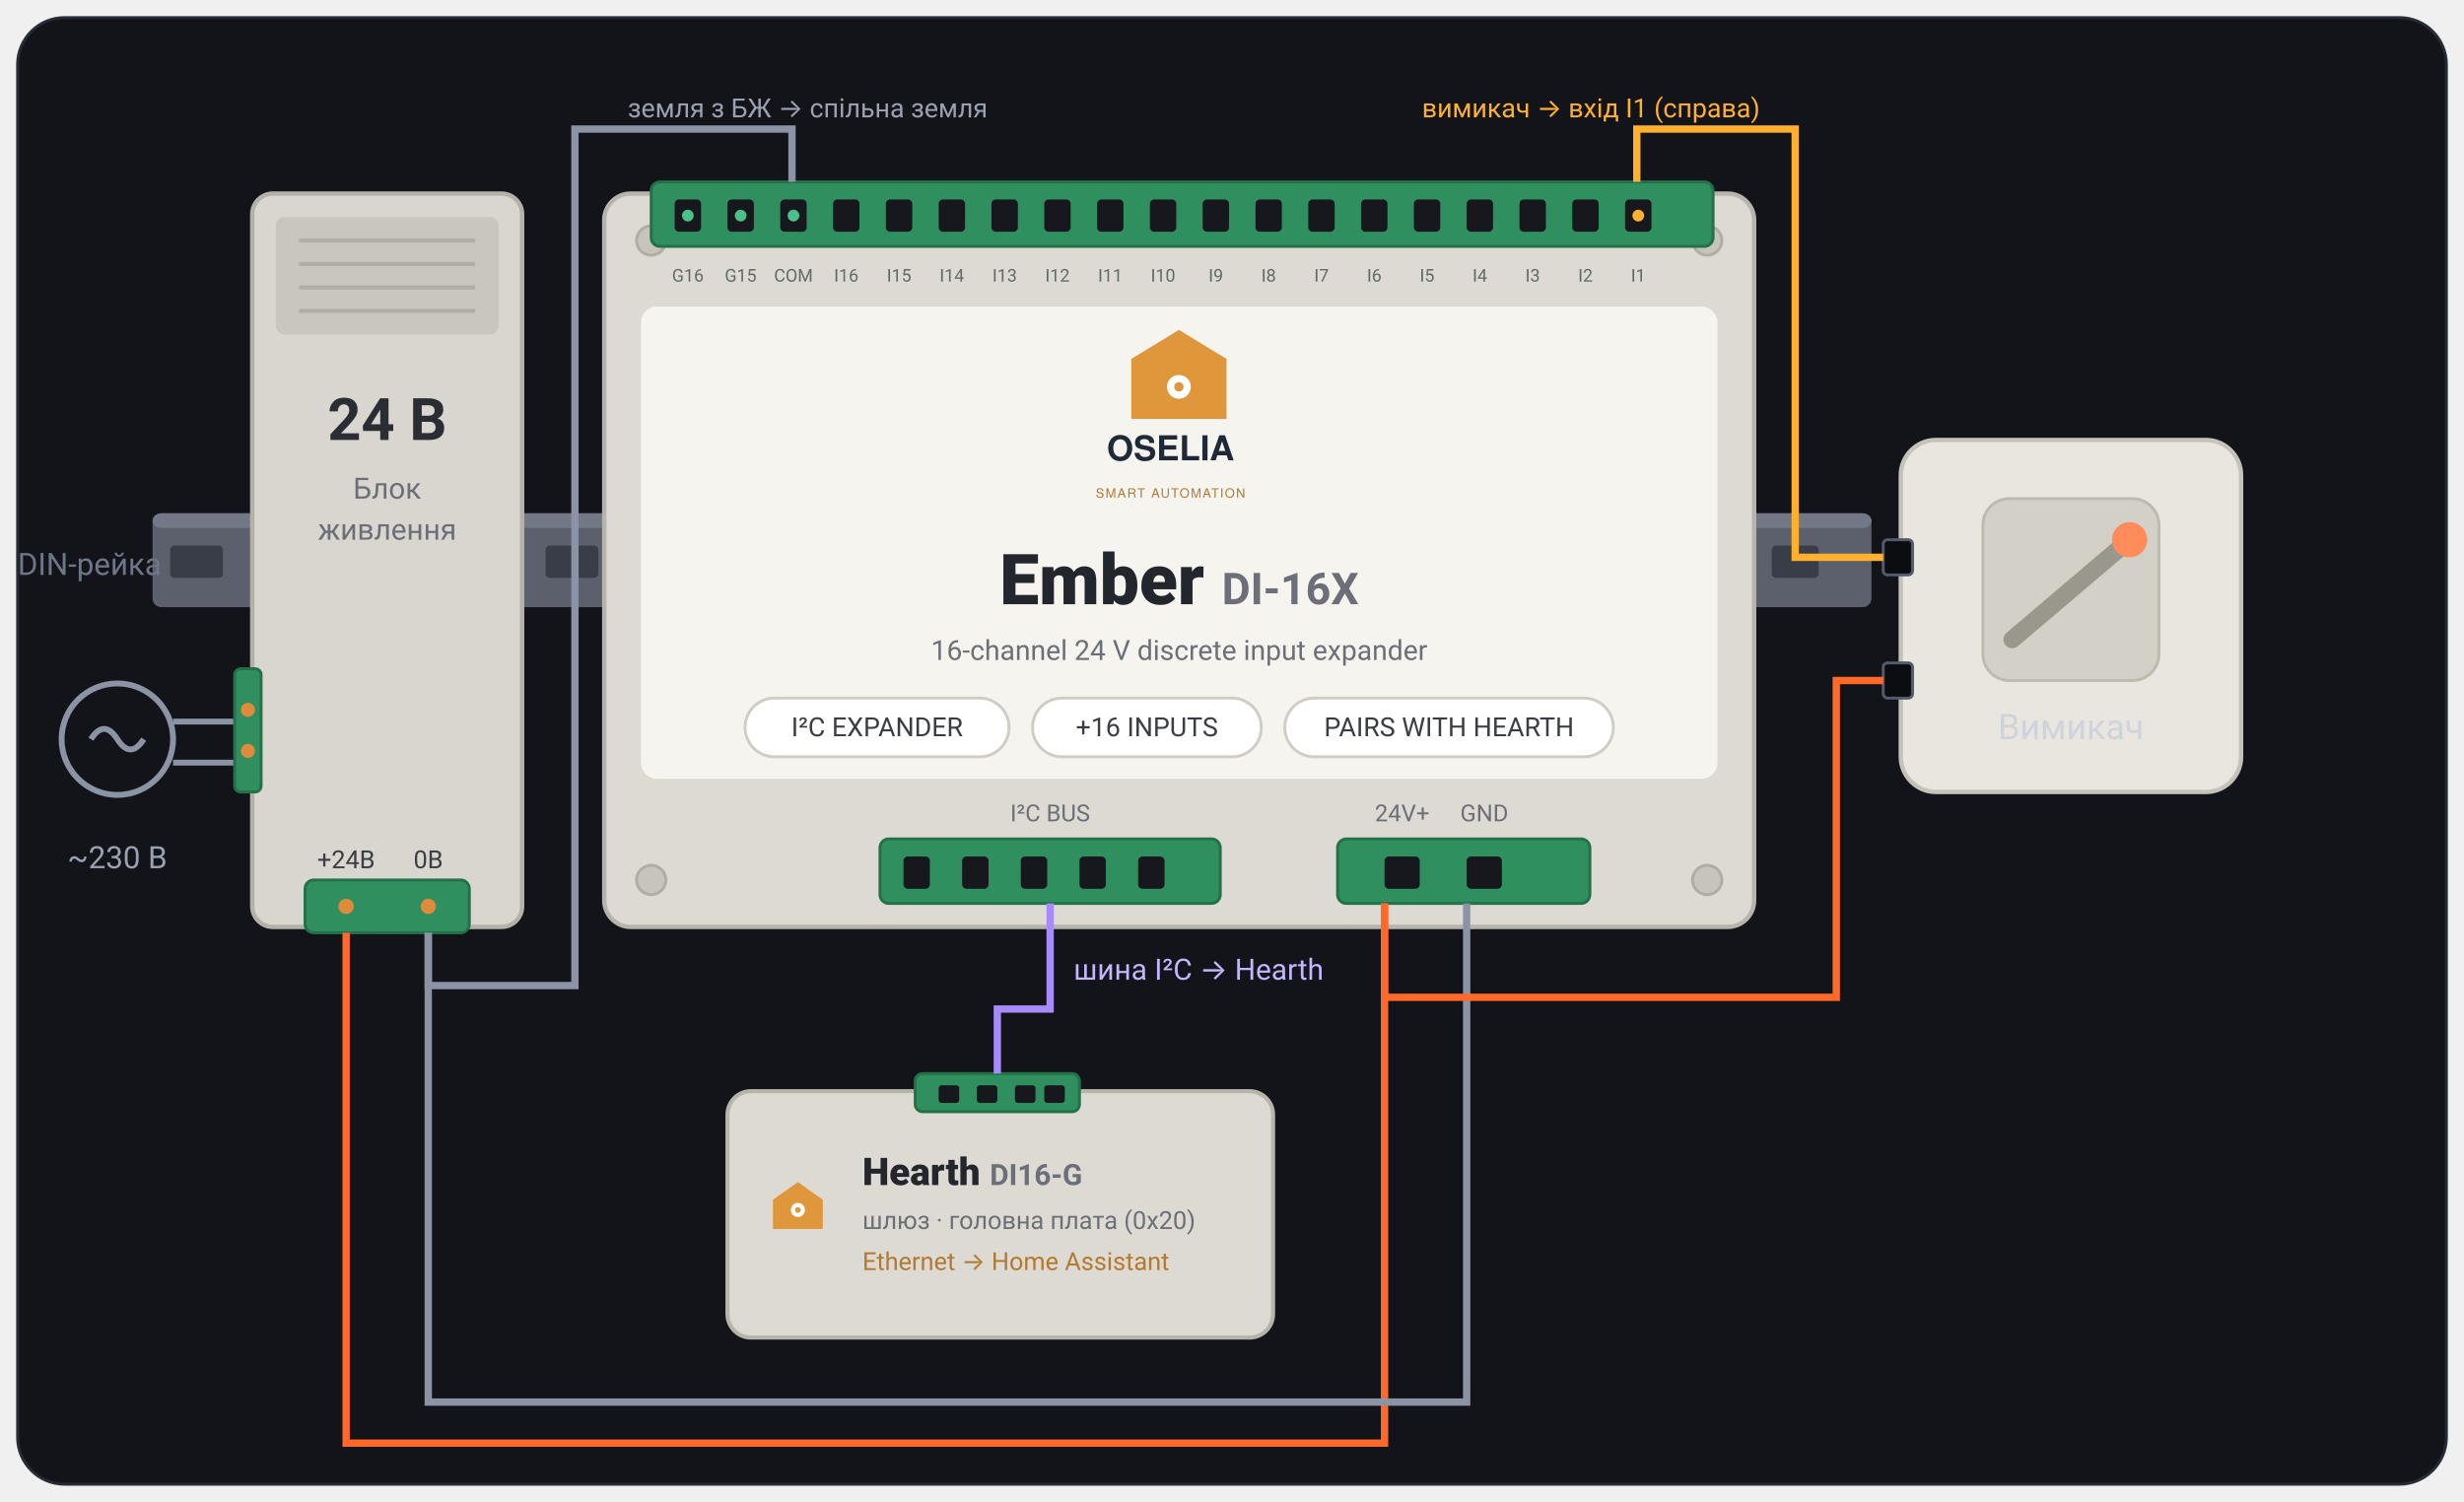
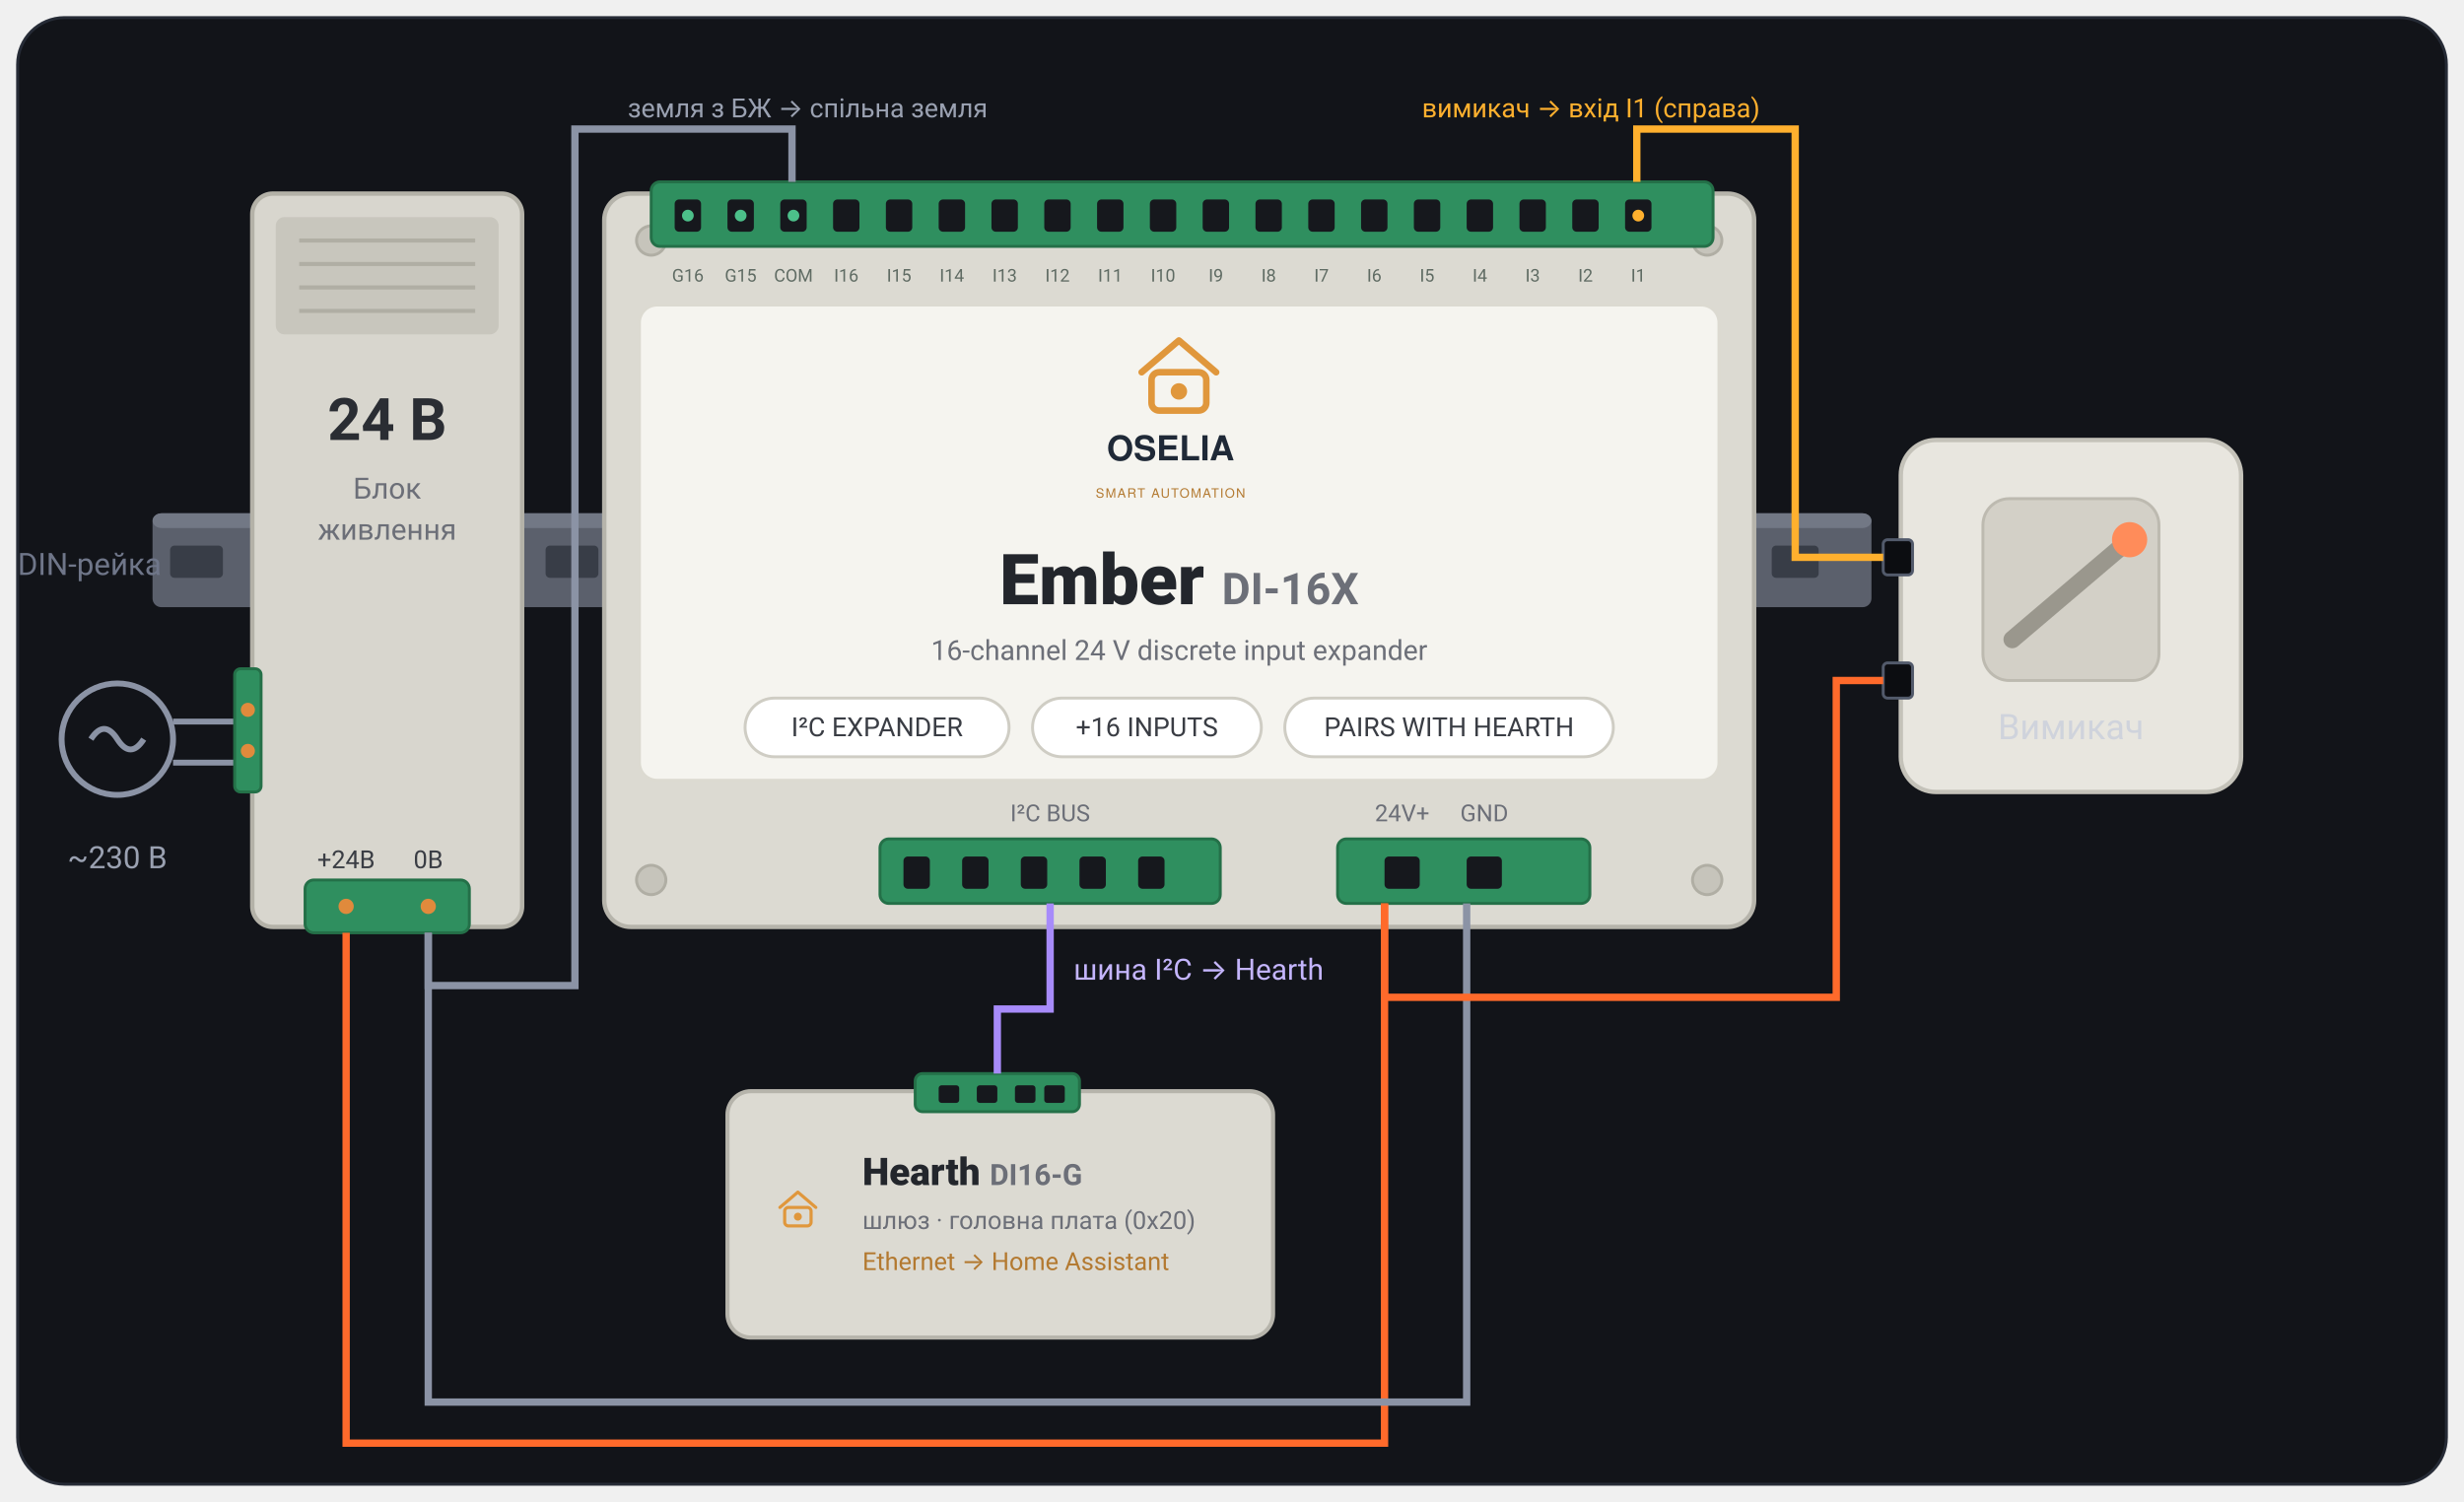
<svg xmlns="http://www.w3.org/2000/svg" viewBox="0 0 840 512" role="img" aria-label="Блок живлення 24 В, розширювач входів OSELIA Ember DI-16X і вимикач на DIN-рейці; шина I²C з'єднана зі шлюзом Hearth" font-family="ui-sans-serif, system-ui, -apple-system, Segoe UI, Roboto, sans-serif">
  <rect x="6" y="6" width="828" height="500" rx="16" fill="#121419" stroke="#262b36" />
  <g>
    <rect x="52" y="175" width="586" height="32" rx="3" fill="#5b606c" />
    <rect x="52" y="175" width="586" height="5" rx="3" fill="#727885" />
    <g fill="#383d47">
      <rect x="58" y="186" width="18" height="11" rx="1.5" />
      <rect x="186" y="186" width="18" height="11" rx="1.5" />
      <rect x="604" y="186" width="16" height="11" rx="1.5" />
    </g>
    <text x="6" y="196" font-size="10.5" fill="#6f7689">DIN-рейка</text>
  </g>
  <g>
    <circle cx="40" cy="252" r="19" fill="none" stroke="#8b93a5" stroke-width="2" />
    <path d="M31 252 q4.5 -7 9 0 t9 0" fill="none" stroke="#8b93a5" stroke-width="2" />
    <text x="40" y="296" font-size="10.5" fill="#9aa1b1" text-anchor="middle">~230 В</text>
    <path d="M59 246 H82" stroke="#8b93a5" stroke-width="2" />
    <path d="M59 260 H82" stroke="#8b93a5" stroke-width="2" />
  </g>
  <g>
    <rect x="86" y="66" width="92" height="250" rx="7" fill="#d8d6ce" stroke="#b4b2a8" stroke-width="1.5" />
    <rect x="94" y="74" width="76" height="40" rx="3" fill="#c8c6bd" />
    <g stroke="#b0aea4" stroke-width="1.4">
      <path d="M102 82 H162" />
      <path d="M102 90 H162" />
      <path d="M102 98 H162" />
      <path d="M102 106 H162" />
    </g>
    <text x="132" y="150" font-size="20" font-weight="700" fill="#2a2d33" text-anchor="middle">24 В</text>
    <text x="132" y="170" font-size="10" fill="#6c6f78" text-anchor="middle">Блок</text>
    <text x="132" y="184" font-size="10" fill="#6c6f78" text-anchor="middle">живлення</text>
    <rect x="80" y="228" width="9" height="42" rx="2" fill="#2f8f5f" stroke="#247048" />
    <circle cx="84.5" cy="242" r="2.4" fill="#e08a3c" />
    <circle cx="84.5" cy="256" r="2.4" fill="#e08a3c" />
    <rect x="104" y="300" width="56" height="18" rx="3" fill="#2f8f5f" stroke="#247048" />
    <circle cx="118" cy="309" r="2.6" fill="#e08a3c" />
    <circle cx="146" cy="309" r="2.6" fill="#e08a3c" />
    <text x="118" y="296" font-size="8.5" fill="#3a3d44" text-anchor="middle">+24В</text>
    <text x="146" y="296" font-size="8.5" fill="#3a3d44" text-anchor="middle">0В</text>
  </g>
  <g>
    <rect x="206" y="66" width="392" height="250" rx="9" fill="#dcdad2" stroke="#b6b4ab" stroke-width="1.5" />
    <g fill="#c6c4bb" stroke="#b0aea4">
      <circle cx="222" cy="82" r="5" />
      <circle cx="582" cy="82" r="5" />
      <circle cx="222" cy="300" r="5" />
      <circle cx="582" cy="300" r="5" />
    </g>
    <rect x="222" y="62" width="362" height="22" rx="3" fill="#2f8f5f" stroke="#247048" />
    <g fill="#16181d">
      <rect x="230" y="68" width="9" height="11" rx="1.5" />
      <rect x="248" y="68" width="9" height="11" rx="1.5" />
      <rect x="266" y="68" width="9" height="11" rx="1.5" />
      <rect x="284" y="68" width="9" height="11" rx="1.5" />
      <rect x="302" y="68" width="9" height="11" rx="1.5" />
      <rect x="320" y="68" width="9" height="11" rx="1.5" />
      <rect x="338" y="68" width="9" height="11" rx="1.5" />
      <rect x="356" y="68" width="9" height="11" rx="1.5" />
      <rect x="374" y="68" width="9" height="11" rx="1.5" />
      <rect x="392" y="68" width="9" height="11" rx="1.5" />
      <rect x="410" y="68" width="9" height="11" rx="1.5" />
      <rect x="428" y="68" width="9" height="11" rx="1.5" />
      <rect x="446" y="68" width="9" height="11" rx="1.5" />
      <rect x="464" y="68" width="9" height="11" rx="1.5" />
      <rect x="482" y="68" width="9" height="11" rx="1.5" />
      <rect x="500" y="68" width="9" height="11" rx="1.5" />
      <rect x="518" y="68" width="9" height="11" rx="1.5" />
      <rect x="536" y="68" width="9" height="11" rx="1.5" />
      <rect x="554" y="68" width="9" height="11" rx="1.5" />
    </g>
    <g fill="#4cc08a">
      <circle cx="234.5" cy="73.5" r="2" />
      <circle cx="252.5" cy="73.5" r="2" />
      <circle cx="270.5" cy="73.5" r="2" />
    </g>
    <circle cx="558.5" cy="73.5" r="2" fill="#ffb02e" />
    <g font-size="6" fill="#5f6b63" text-anchor="middle">
      <text x="234.5" y="96">G16</text>
      <text x="252.5" y="96">G15</text>
      <text x="270.5" y="96">COM</text>
      <text x="288.5" y="96">I16</text>
      <text x="306.5" y="96">I15</text>
      <text x="324.5" y="96">I14</text>
      <text x="342.5" y="96">I13</text>
      <text x="360.5" y="96">I12</text>
      <text x="378.5" y="96">I11</text>
      <text x="396.5" y="96">I10</text>
      <text x="414.5" y="96">I9</text>
      <text x="432.5" y="96">I8</text>
      <text x="450.5" y="96">I7</text>
      <text x="468.5" y="96">I6</text>
      <text x="486.5" y="96">I5</text>
      <text x="504.5" y="96">I4</text>
      <text x="522.5" y="96">I3</text>
      <text x="540.5" y="96">I2</text>
      <text x="558.5" y="96">I1</text>
    </g>
    <rect x="218" y="104" width="368" height="162" rx="6" fill="#f5f4ef" stroke="#dcdad1" />
    <svg x="342" y="110" width="120" height="61" viewBox="0 53 92 49" preserveAspectRatio="xMidYMid meet">
      <g transform="matrix(1 0 0 -1 0 172.91)">
-         <path d="M32.88,93.54 L58.96,93.54 L58.96,109.98 L45.92,117.92 L32.88,109.98 Z " fill="#e0973c" />
-         <circle cx="45.92" cy="102.33" r="3.26" fill="#ffffff" />
-         <circle cx="45.92" cy="102.33" r="1.28" fill="#e0973c" />
+         <g transform="translate(45.92,105.73) scale(0.3,-0.3)">
+           <path d="M-34 -2 L0 -31 L34 -2" fill="none" stroke="#e0973c" stroke-width="6" stroke-linecap="round" stroke-linejoin="round" />
+           <rect x="-25" y="-2" width="50" height="35" rx="7" fill="none" stroke="#e0973c" stroke-width="6" />
+           <circle cx="0" cy="15.5" r="7.5" fill="#e0973c" />
+         </g>
        <text transform="translate(26.17,82.20) scale(1,-1)" font-family="Helvetica, Arial, sans-serif" font-weight="bold" font-size="9.40" fill="#1f2937">OSELIA</text>
        <text transform="translate(23.14,72.00) scale(1,-1)" font-family="Helvetica, Arial, sans-serif" font-weight="normal" font-size="3.50" letter-spacing="0.35" fill="#b37930">SMART AUTOMATION</text>
      </g>
    </svg>
    <text x="402" y="206" font-size="24" font-weight="800" fill="#23262c" text-anchor="middle">Ember <tspan font-size="15" font-weight="600" fill="#6c6f78">DI-16X</tspan>
    </text>
    <text x="402" y="225" font-size="9.5" fill="#6c6f78" text-anchor="middle">16-channel 24 V discrete input expander</text>
    <g font-size="9" fill="#3a3d44" text-anchor="middle">
      <rect x="254" y="238" width="90" height="20" rx="10" fill="#fff" stroke="#cfcdc4" />
      <text x="299" y="251">I²C EXPANDER</text>
      <rect x="352" y="238" width="78" height="20" rx="10" fill="#fff" stroke="#cfcdc4" />
      <text x="391" y="251">+16 INPUTS</text>
      <rect x="438" y="238" width="112" height="20" rx="10" fill="#fff" stroke="#cfcdc4" />
      <text x="494" y="251">PAIRS WITH HEARTH</text>
    </g>
    <rect x="300" y="286" width="116" height="22" rx="3" fill="#2f8f5f" stroke="#247048" />
    <g fill="#16181d">
      <rect x="308" y="292" width="9" height="11" rx="1.5" />
      <rect x="328" y="292" width="9" height="11" rx="1.5" />
      <rect x="348" y="292" width="9" height="11" rx="1.5" />
      <rect x="368" y="292" width="9" height="11" rx="1.5" />
      <rect x="388" y="292" width="9" height="11" rx="1.5" />
    </g>
    <text x="358" y="280" font-size="8" fill="#6c6f78" text-anchor="middle">I²C BUS</text>
    <rect x="456" y="286" width="86" height="22" rx="3" fill="#2f8f5f" stroke="#247048" />
    <g fill="#16181d">
      <rect x="472" y="292" width="12" height="11" rx="1.5" />
      <rect x="500" y="292" width="12" height="11" rx="1.5" />
    </g>
    <text x="478" y="280" font-size="8" fill="#6c6f78" text-anchor="middle">24V+</text>
    <text x="506" y="280" font-size="8" fill="#6c6f78" text-anchor="middle">GND</text>
  </g>
  <g>
    <rect x="648" y="150" width="116" height="120" rx="12" fill="#e8e6df" stroke="#c4c2b9" stroke-width="1.5" />
    <rect x="676" y="170" width="60" height="62" rx="9" fill="#d3d0c7" stroke="#bdbab0" />
    <path d="M686 218 L726 184" stroke="#9a978d" stroke-width="6" stroke-linecap="round" />
    <circle cx="726" cy="184" r="6" fill="#ff8c5a" />
    <text x="706" y="252" font-size="12" fill="#cfd3dc" text-anchor="middle">Вимикач</text>
    <rect x="642" y="184" width="10" height="12" rx="1.5" fill="#0c0d11" stroke="#525a6b" />
    <rect x="642" y="226" width="10" height="12" rx="1.5" fill="#0c0d11" stroke="#525a6b" />
  </g>
  <g>
    <rect x="248" y="372" width="186" height="84" rx="8" fill="#dcdad2" stroke="#b6b4ab" stroke-width="1.4" />
    <rect x="312" y="366" width="56" height="13" rx="2.5" fill="#2f8f5f" stroke="#247048" />
    <g fill="#16181d">
      <rect x="320" y="370" width="7" height="6" rx="1" />
      <rect x="333" y="370" width="7" height="6" rx="1" />
      <rect x="346" y="370" width="7" height="6" rx="1" />
      <rect x="356" y="370" width="7" height="6" rx="1" />
    </g>
    <g transform="translate(272,412)">
-       <path d="M0 -9 L8.5 -3 L8.5 7 L-8.5 7 L-8.5 -3 Z" fill="#e0973c" />
-       <circle cx="0" cy="0.5" r="2.4" fill="#fff" />
-       <circle cx="0" cy="0.5" r="1" fill="#e0973c" />
+       <g transform="scale(0.18)">
+         <path d="M-34 -2 L0 -31 L34 -2" fill="none" stroke="#e0973c" stroke-width="6" stroke-linecap="round" stroke-linejoin="round" />
+         <rect x="-25" y="-2" width="50" height="35" rx="7" fill="none" stroke="#e0973c" stroke-width="6" />
+         <circle cx="0" cy="15.5" r="7.5" fill="#e0973c" />
+       </g>
    </g>
    <text x="294" y="404" font-size="13" font-weight="800" fill="#23262c">Hearth <tspan font-size="10" font-weight="600" fill="#6c6f78">DI16-G</tspan>
    </text>
    <text x="294" y="419" font-size="8.5" fill="#6c6f78">шлюз · головна плата (0x20)</text>
    <text x="294" y="433" font-size="8.5" fill="#b37930">Ethernet → Home Assistant</text>
  </g>
  <path d="M118 318 V492 H472 V308" fill="none" stroke="#ff6a2b" stroke-width="2.5" />
  <path d="M146 318 V478 H500 V308" fill="none" stroke="#8b93a5" stroke-width="2.5" />
  <path d="M472 308 V340 H626 V232 H642" fill="none" stroke="#ff6a2b" stroke-width="2.5" />
  <path d="M642 190 H612 V44 H558 V62" fill="none" stroke="#ffb02e" stroke-width="2.5" />
  <text x="600" y="40" font-size="9" fill="#ffb02e" text-anchor="end">вимикач → вхід I1 (справа)</text>
  <path d="M146 318 V336 H196 V44 H270 V62" fill="none" stroke="#8b93a5" stroke-width="2.5" />
  <text x="214" y="40" font-size="9" fill="#9aa1b1" text-anchor="start">земля з БЖ → спільна земля</text>
  <path d="M358 308 V344 H340 V366" fill="none" stroke="#a78bfa" stroke-width="2.5" />
  <text x="366" y="334" font-size="10" fill="#c4b5fd">шина I²C → Hearth</text>
</svg>
